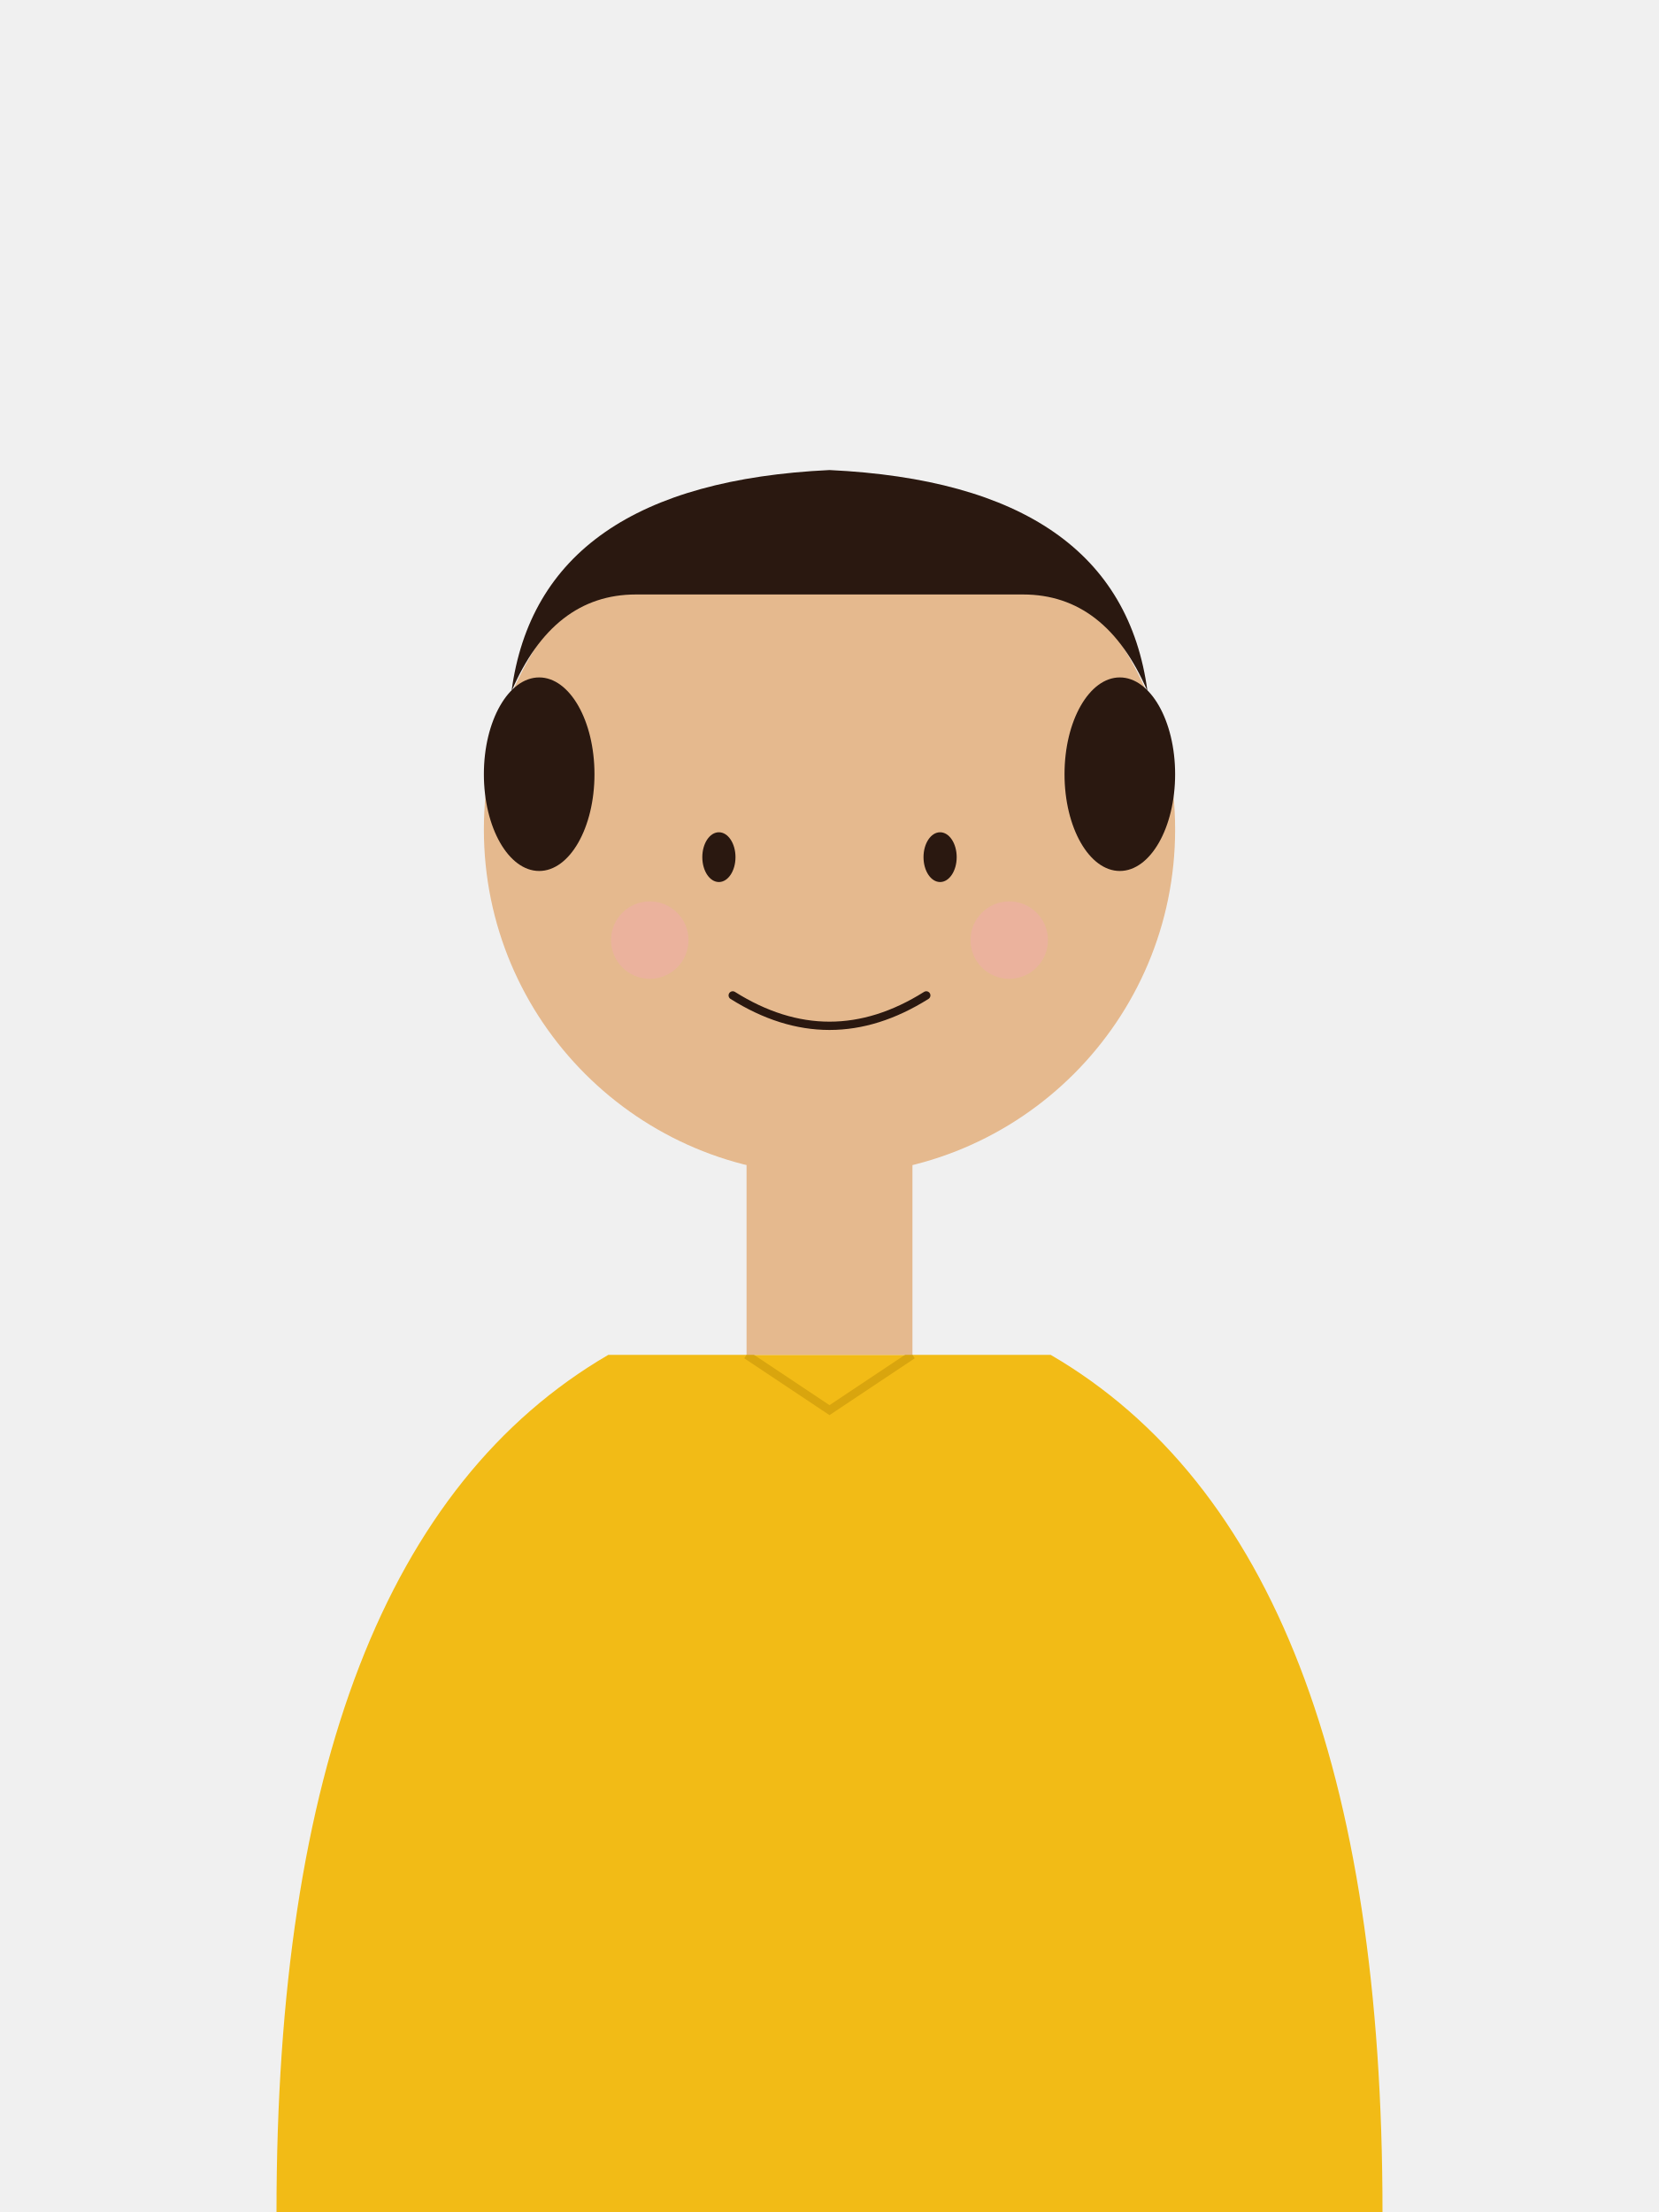
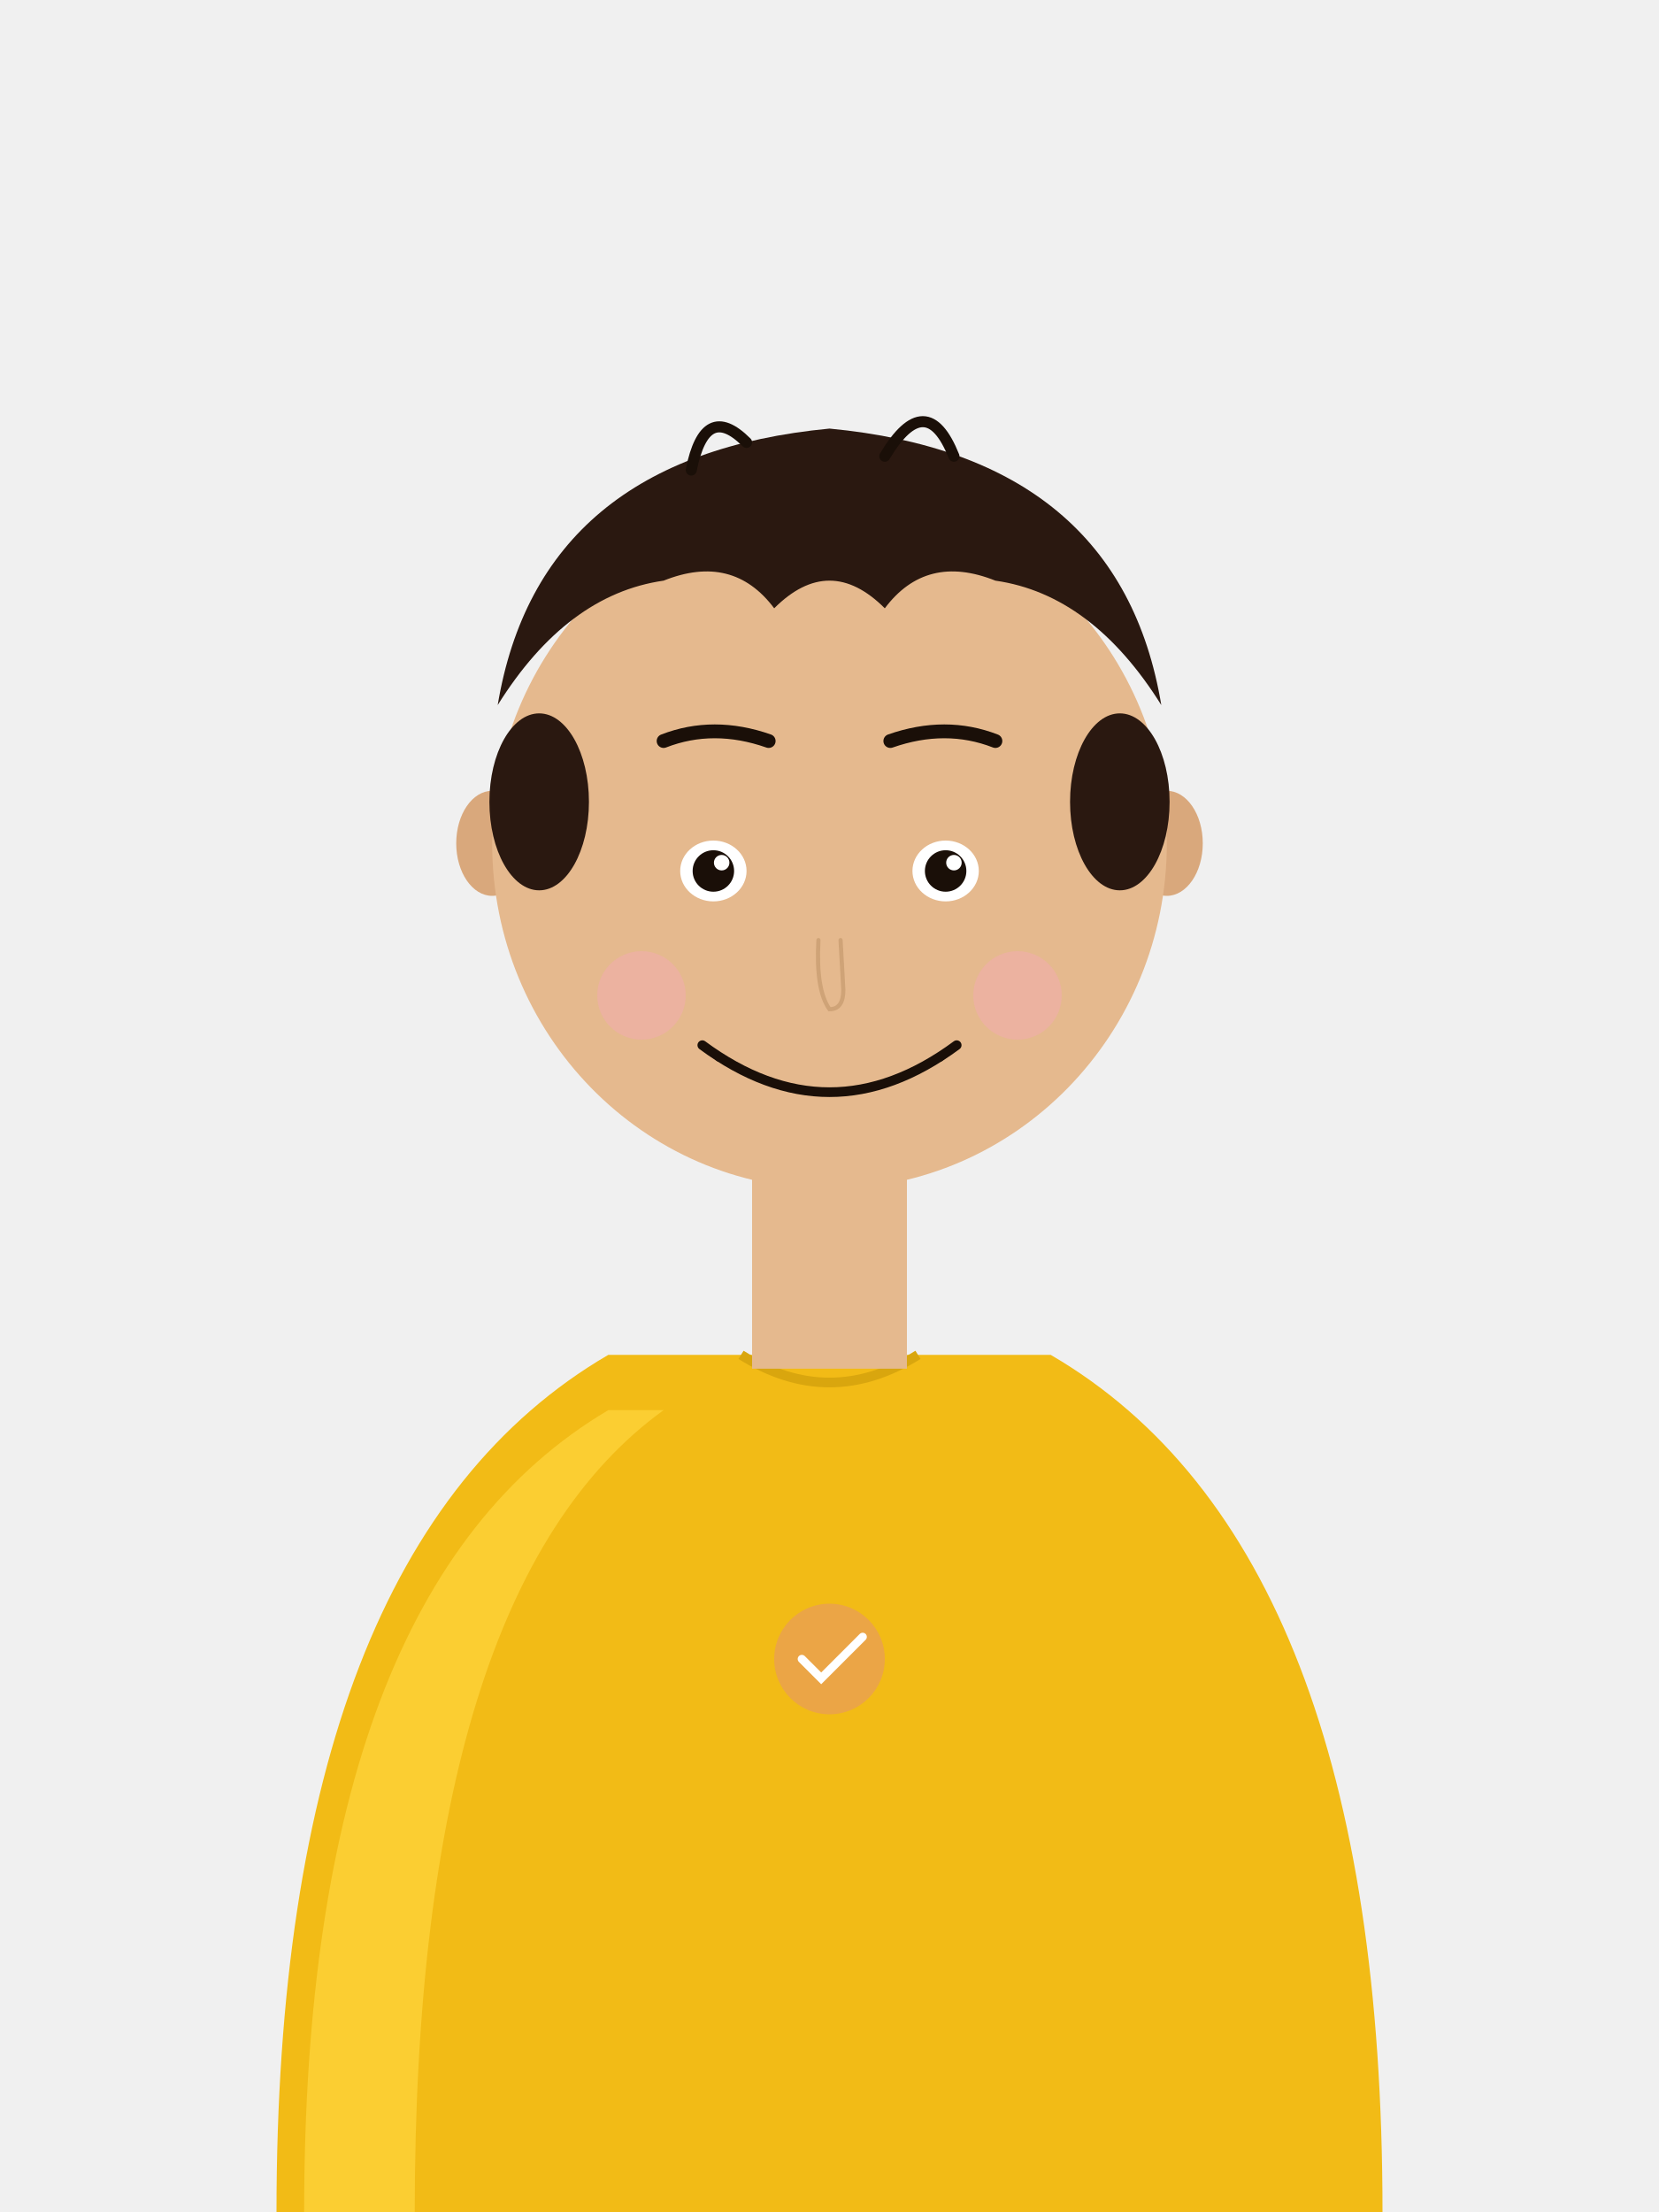
- <svg xmlns="http://www.w3.org/2000/svg" viewBox="0 0 600 800" role="img" aria-label="Son silhouette placeholder">
+ <svg xmlns="http://www.w3.org/2000/svg" viewBox="0 0 600 800" role="img" aria-label="Son illustration">
  <path d="M 100 800 Q 100 560 220 490 L 380 490 Q 500 560 500 800 Z" fill="#F2BB16" />
-   <path d="M 270 490 L 300 510 L 330 490" stroke="#D9A50E" stroke-width="3" fill="none" />
-   <rect x="270" y="410" width="60" height="80" fill="#E5B98E" />
-   <circle cx="300" cy="300" r="125" fill="#E5B98E" />
-   <path d="M 185 250 Q 195 175, 300 170 Q 405 175, 415 250 Q 400 215, 370 215 L 230 215 Q 200 215, 185 250 Z" fill="#2A1810" />
-   <ellipse cx="195" cy="280" rx="20" ry="35" fill="#2A1810" />
-   <ellipse cx="405" cy="280" rx="20" ry="35" fill="#2A1810" />
-   <ellipse cx="260" cy="310" rx="6" ry="9" fill="#2A1810" />
-   <ellipse cx="340" cy="310" rx="6" ry="9" fill="#2A1810" />
-   <path d="M 265 360 Q 300 382 335 360" stroke="#2A1810" stroke-width="3" fill="none" stroke-linecap="round" />
-   <circle cx="235" cy="340" r="14" fill="#F4A8B5" opacity="0.4" />
-   <circle cx="365" cy="340" r="14" fill="#F4A8B5" opacity="0.4" />
+   <path d="M 110 800 Q 110 575 220 510 L 240 510 Q 150 575 150 800 Z" fill="#FFD63D" opacity="0.7" />
+   <path d="M 268 490 Q 300 510, 332 490" stroke="#D9A60E" stroke-width="3.5" fill="none" />
+   <circle cx="300" cy="600" r="20" fill="#E89B5A" opacity="0.7" />
+   <path d="M 290 600 L 297 607 L 312 592" stroke="white" stroke-width="3" fill="none" stroke-linecap="round" />
+   <ellipse cx="178" cy="305" rx="13" ry="19" fill="#D9A87C" />
+   <ellipse cx="422" cy="305" rx="13" ry="19" fill="#D9A87C" />
+   <rect x="272" y="415" width="56" height="80" fill="#E5B98E" />
+   <ellipse cx="300" cy="305" rx="122" ry="125" fill="#E5B98E" />
+   <path d="M 180 255 Q 195 165, 300 155 Q 405 165, 420 255 Q 395 215, 360 210 Q 335 200, 320 220 Q 300 200, 280 220 Q 265 200, 240 210 Q 205 215, 180 255 Z" fill="#2A1810" />
+   <path d="M 250 170 Q 255 145, 270 160" stroke="#1A0F08" stroke-width="4" fill="none" stroke-linecap="round" />
+   <path d="M 320 165 Q 335 140, 345 165" stroke="#1A0F08" stroke-width="4" fill="none" stroke-linecap="round" />
+   <ellipse cx="195" cy="290" rx="18" ry="32" fill="#2A1810" />
+   <ellipse cx="405" cy="290" rx="18" ry="32" fill="#2A1810" />
+   <path d="M 240 268 Q 258 261, 278 268" stroke="#1A0F08" stroke-width="5" fill="none" stroke-linecap="round" />
+   <path d="M 322 268 Q 342 261, 360 268" stroke="#1A0F08" stroke-width="5" fill="none" stroke-linecap="round" />
+   <ellipse cx="258" cy="315" rx="12" ry="11" fill="white" />
+   <ellipse cx="342" cy="315" rx="12" ry="11" fill="white" />
+   <circle cx="258" cy="315" r="7.5" fill="#1A0F08" />
+   <circle cx="342" cy="315" r="7.5" fill="#1A0F08" />
+   <circle cx="261" cy="312" r="2.8" fill="white" />
+   <circle cx="345" cy="312" r="2.8" fill="white" />
+   <circle cx="232" cy="360" r="16" fill="#F4A8B5" opacity="0.45" />
+   <circle cx="368" cy="360" r="16" fill="#F4A8B5" opacity="0.45" />
+   <path d="M 296 340 Q 295 358, 300 365 Q 305 365, 305 358 Q 304 340 304 340" stroke="#C09467" stroke-width="1.5" fill="none" stroke-linecap="round" opacity="0.6" />
+   <path d="M 254 378 Q 300 412, 346 378" stroke="#1A0F08" stroke-width="3.5" fill="none" stroke-linecap="round" />
+   <path d="M 254 378 L 260 383" stroke="#1A0F08" stroke-width="2" stroke-linecap="round" />
+   <path d="M 346 378 L 340 383" stroke="#1A0F08" stroke-width="2" stroke-linecap="round" />
</svg>
